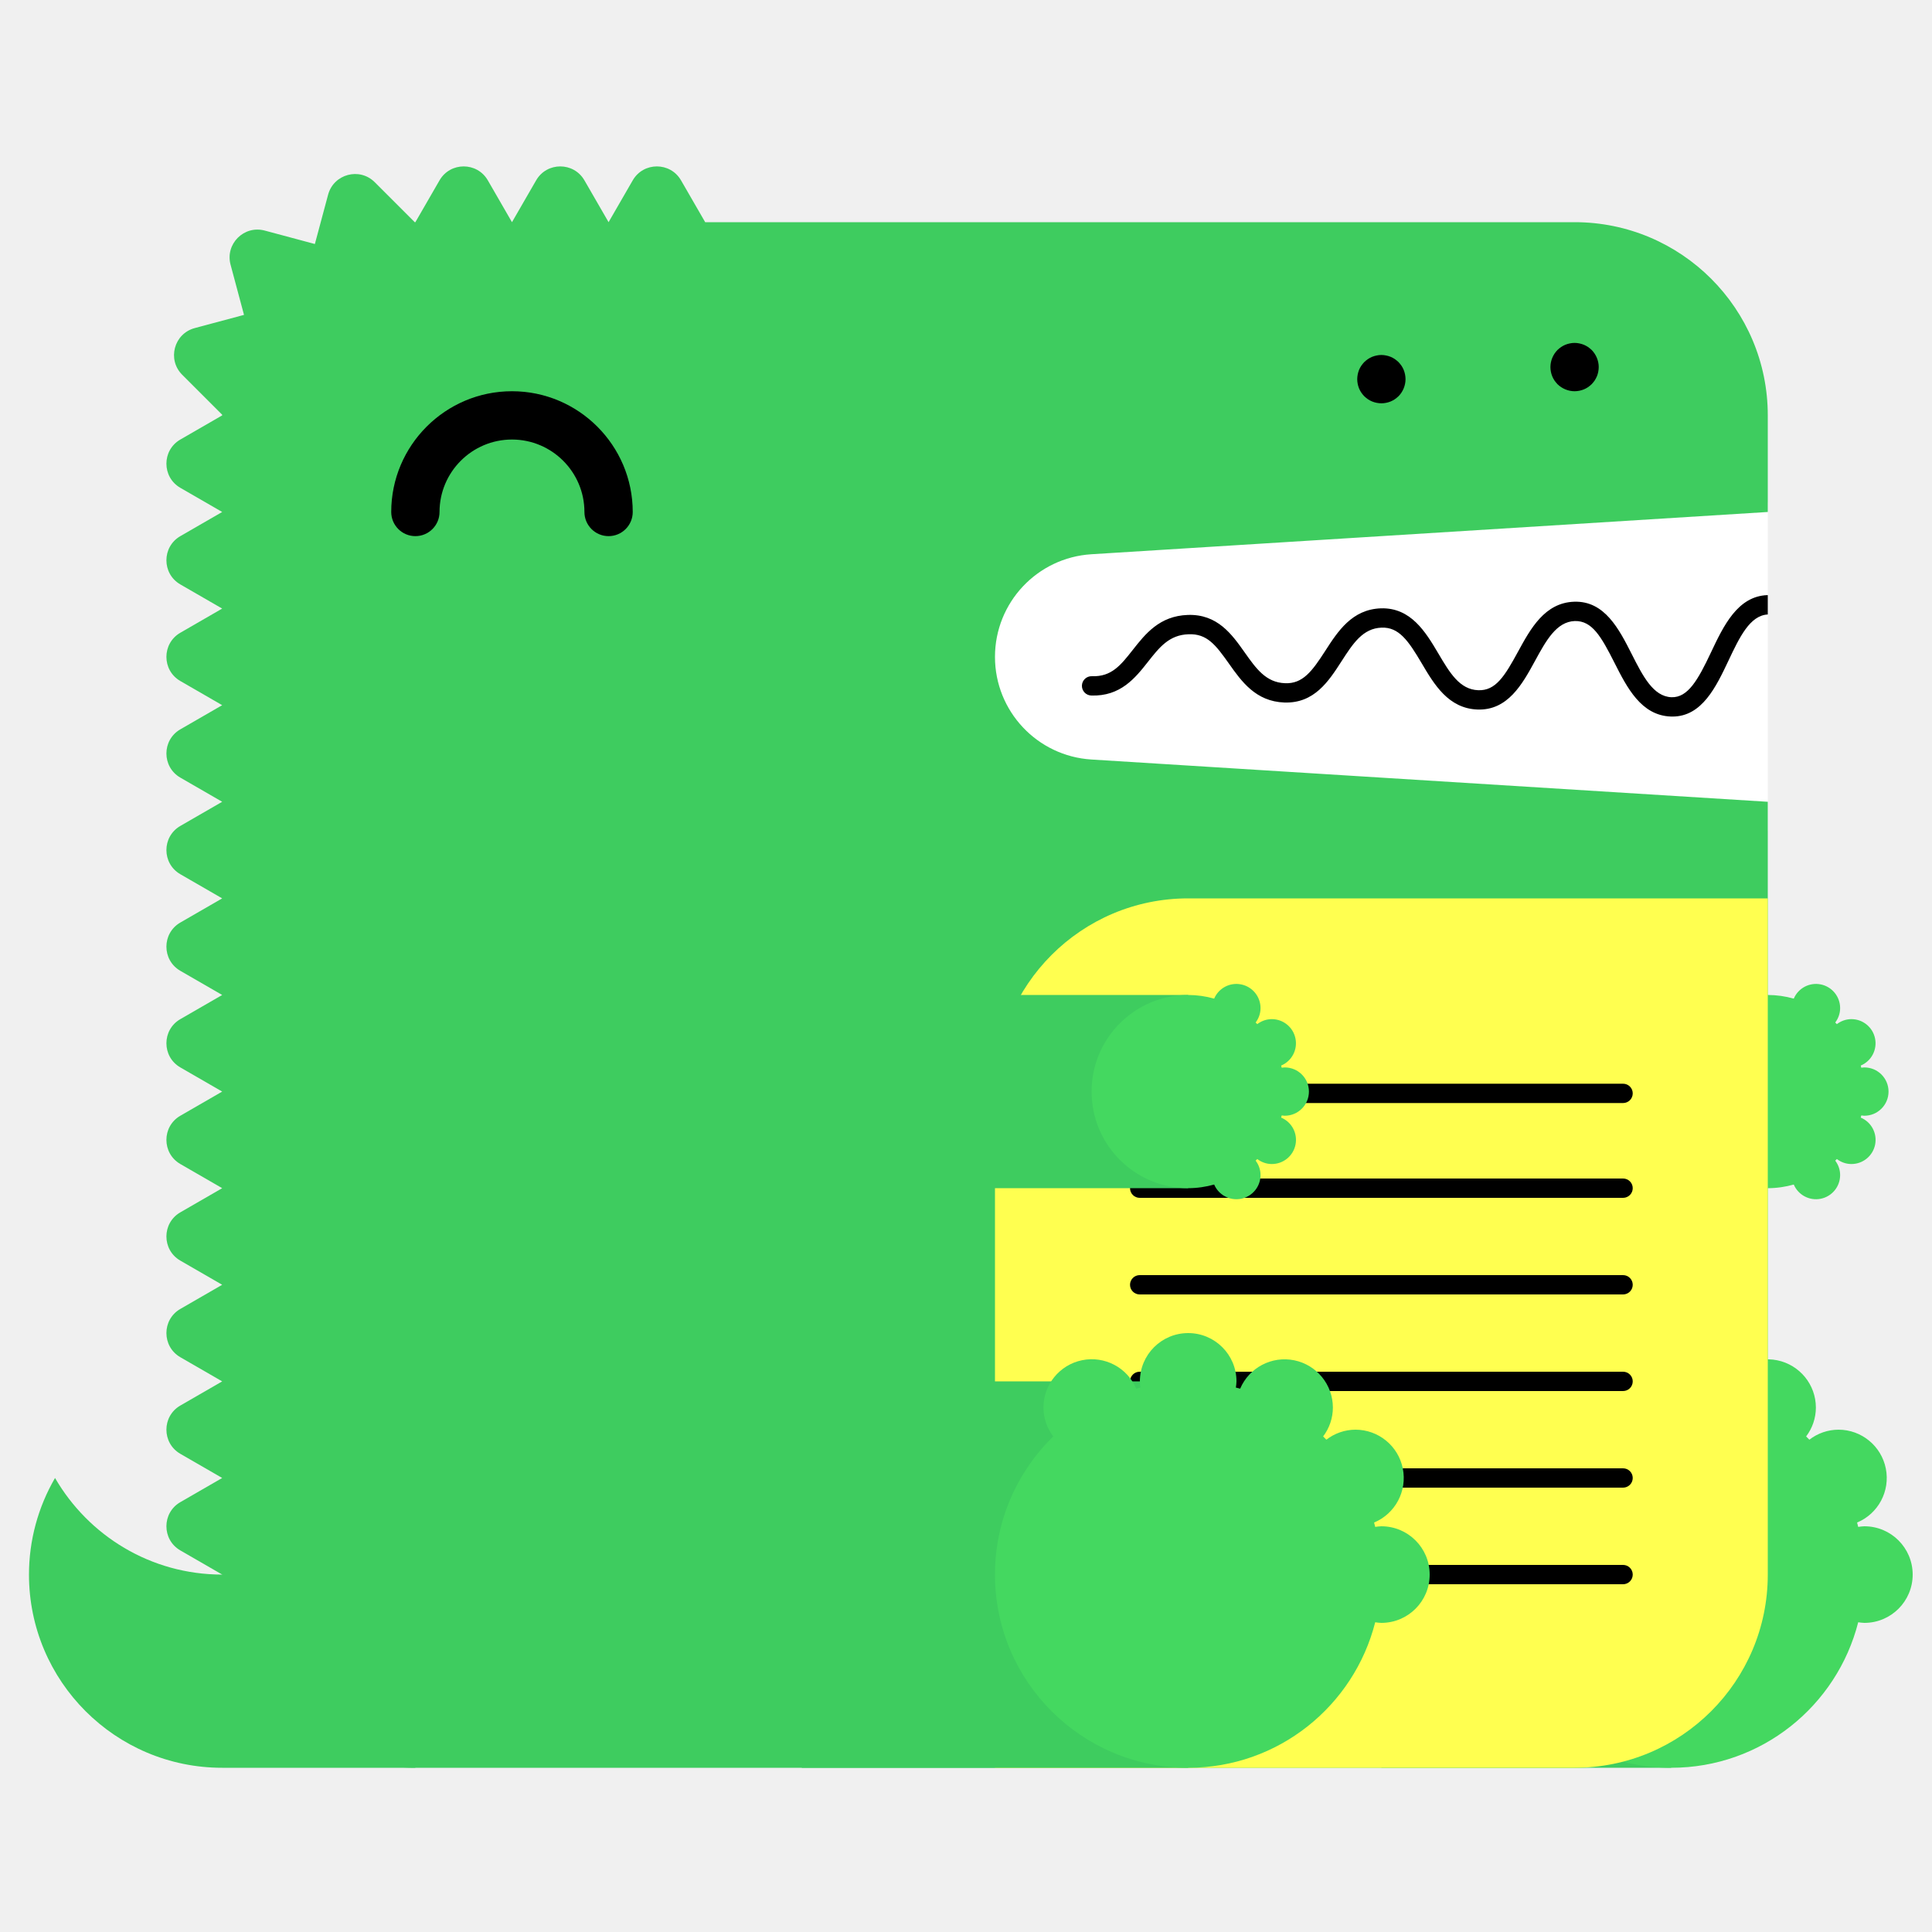
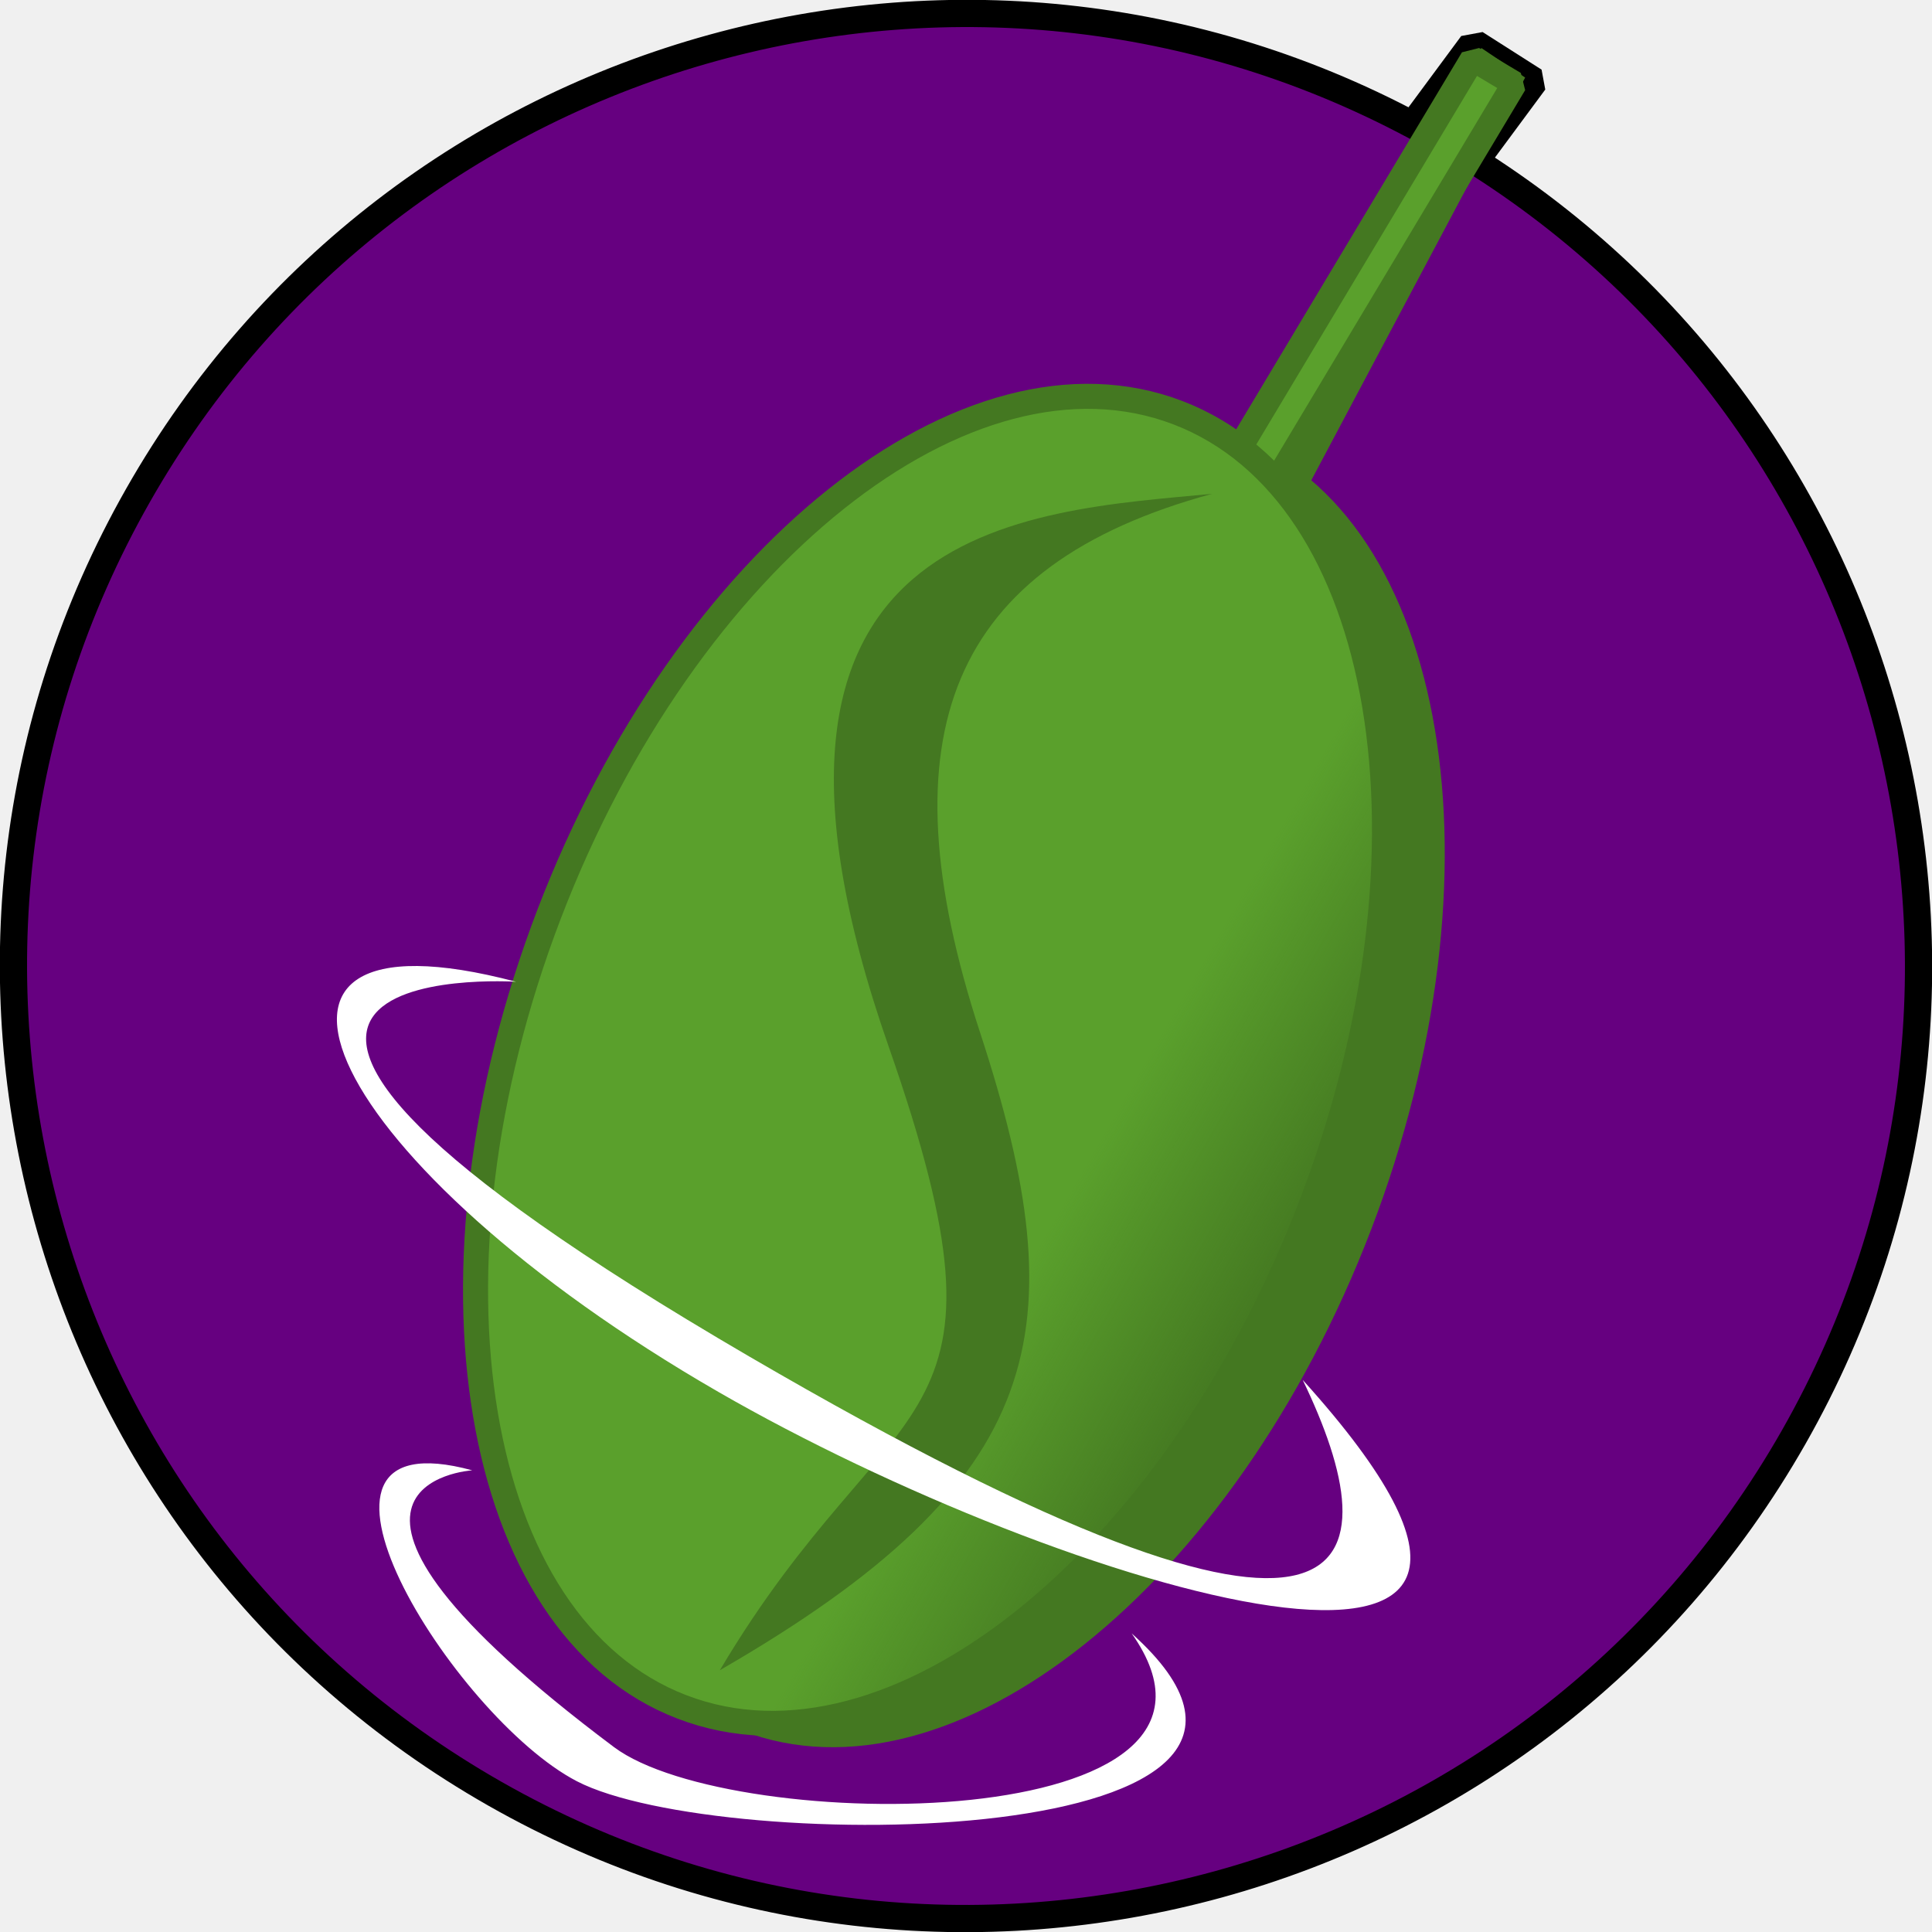
- <svg xmlns="http://www.w3.org/2000/svg" width="200" height="200" viewBox="0 0 200 200">
-   <g fill="none" fill-rule="evenodd">
-     <path fill="#FFF" d="M99 52h84v34H99z" />
-     <path d="M23 163c-7.398 0-13.843-4.027-17.303-10A19.886 19.886 0 0 0 3 163c0 11.046 8.954 20 20 20h20v-20H23z" fill="#3ECC5F" />
-     <path d="M112.98 57.376L183 53V43c0-11.046-8.954-20-20-20H73l-2.5-4.33c-1.112-1.925-3.889-1.925-5 0L63 23l-2.5-4.33c-1.111-1.925-3.889-1.925-5 0L53 23l-2.5-4.33c-1.111-1.925-3.889-1.925-5 0L43 23c-.022 0-.042.003-.065.003l-4.142-4.141c-1.57-1.571-4.252-.853-4.828 1.294l-1.369 5.104-5.192-1.392c-2.148-.575-4.111 1.389-3.535 3.536l1.39 5.193-5.102 1.367c-2.148.576-2.867 3.259-1.296 4.83l4.142 4.142c0 .021-.003.042-.003.064l-4.33 2.5c-1.925 1.111-1.925 3.889 0 5L23 53l-4.33 2.5c-1.925 1.111-1.925 3.889 0 5L23 63l-4.33 2.5c-1.925 1.111-1.925 3.889 0 5L23 73l-4.33 2.5c-1.925 1.111-1.925 3.889 0 5L23 83l-4.33 2.5c-1.925 1.111-1.925 3.889 0 5L23 93l-4.33 2.5c-1.925 1.111-1.925 3.889 0 5L23 103l-4.33 2.5c-1.925 1.111-1.925 3.889 0 5L23 113l-4.33 2.5c-1.925 1.111-1.925 3.889 0 5L23 123l-4.33 2.5c-1.925 1.111-1.925 3.889 0 5L23 133l-4.33 2.5c-1.925 1.111-1.925 3.889 0 5L23 143l-4.33 2.5c-1.925 1.111-1.925 3.889 0 5L23 153l-4.33 2.5c-1.925 1.111-1.925 3.889 0 5L23 163c0 11.046 8.954 20 20 20h120c11.046 0 20-8.954 20-20V83l-70.02-4.376A10.645 10.645 0 0 1 103 68c0-5.621 4.37-10.273 9.98-10.624" fill="#3ECC5F" />
-     <path fill="#3ECC5F" d="M143 183h30v-40h-30z" />
-     <path d="M193 158c-.219 0-.428.037-.639.064-.038-.15-.074-.301-.116-.451A5 5 0 0 0 190.32 148a4.96 4.96 0 0 0-3.016 1.036 26.531 26.531 0 0 0-.335-.336 4.955 4.955 0 0 0 1.011-2.987 5 5 0 0 0-9.599-1.959c-.148-.042-.297-.077-.445-.115.027-.211.064-.42.064-.639a5 5 0 0 0-5-5 5 5 0 0 0-5 5c0 .219.037.428.064.639-.148.038-.297.073-.445.115a4.998 4.998 0 0 0-9.599 1.959c0 1.125.384 2.151 1.011 2.987-3.717 3.632-6.031 8.693-6.031 14.3 0 11.046 8.954 20 20 20 9.339 0 17.16-6.41 19.361-15.064.211.027.42.064.639.064a5 5 0 0 0 5-5 5 5 0 0 0-5-5" fill="#44D860" />
-     <path fill="#3ECC5F" d="M153 123h30v-20h-30z" />
-     <path d="M193 115.5a2.5 2.5 0 1 0 0-5c-.109 0-.214.019-.319.032-.02-.075-.037-.15-.058-.225a2.501 2.501 0 0 0-.963-4.807c-.569 0-1.088.197-1.508.518a6.653 6.653 0 0 0-.168-.168c.314-.417.506-.931.506-1.494a2.5 2.5 0 0 0-4.8-.979A9.987 9.987 0 0 0 183 103c-5.522 0-10 4.478-10 10s4.478 10 10 10c.934 0 1.833-.138 2.69-.377a2.5 2.5 0 0 0 4.8-.979c0-.563-.192-1.077-.506-1.494.057-.055.113-.111.168-.168.42.321.939.518 1.508.518a2.5 2.5 0 0 0 .963-4.807c.021-.074.038-.15.058-.225.105.013.21.032.319.032" fill="#44D860" />
-     <path d="M63 55.5a2.5 2.5 0 0 1-2.5-2.5c0-4.136-3.364-7.5-7.5-7.5s-7.5 3.364-7.5 7.5a2.5 2.5 0 1 1-5 0c0-6.893 5.607-12.5 12.5-12.5S65.5 46.107 65.5 53a2.5 2.5 0 0 1-2.5 2.5" fill="#000" />
-     <path d="M103 183h60c11.046 0 20-8.954 20-20V93h-60c-11.046 0-20 8.954-20 20v70z" fill="#FFFF50" />
-     <path d="M168.02 124h-50.04a1 1 0 1 1 0-2h50.04a1 1 0 1 1 0 2m0 20h-50.04a1 1 0 1 1 0-2h50.04a1 1 0 1 1 0 2m0 20h-50.04a1 1 0 1 1 0-2h50.04a1 1 0 1 1 0 2m0-49.814h-50.04a1 1 0 1 1 0-2h50.04a1 1 0 1 1 0 2m0 19.814h-50.04a1 1 0 1 1 0-2h50.04a1 1 0 1 1 0 2m0 20h-50.04a1 1 0 1 1 0-2h50.04a1 1 0 1 1 0 2M183 61.611c-.012 0-.022-.006-.034-.005-3.09.105-4.552 3.196-5.842 5.923-1.346 2.85-2.387 4.703-4.093 4.647-1.889-.068-2.969-2.202-4.113-4.46-1.314-2.594-2.814-5.536-5.963-5.426-3.046.104-4.513 2.794-5.807 5.167-1.377 2.528-2.314 4.065-4.121 3.994-1.927-.07-2.951-1.805-4.136-3.813-1.321-2.236-2.848-4.75-5.936-4.664-2.994.103-4.465 2.385-5.763 4.4-1.373 2.13-2.335 3.428-4.165 3.351-1.973-.07-2.992-1.51-4.171-3.177-1.324-1.873-2.816-3.993-5.895-3.89-2.928.1-4.399 1.97-5.696 3.618-1.232 1.564-2.194 2.802-4.229 2.724a1 1 0 0 0-.072 2c3.017.101 4.545-1.8 5.872-3.487 1.177-1.496 2.193-2.787 4.193-2.855 1.926-.082 2.829 1.115 4.195 3.045 1.297 1.834 2.769 3.914 5.731 4.021 3.103.104 4.596-2.215 5.918-4.267 1.182-1.834 2.202-3.417 4.15-3.484 1.793-.067 2.769 1.35 4.145 3.681 1.297 2.197 2.766 4.686 5.787 4.796 3.125.108 4.634-2.62 5.949-5.035 1.139-2.088 2.214-4.06 4.119-4.126 1.793-.042 2.728 1.595 4.111 4.33 1.292 2.553 2.757 5.445 5.825 5.556l.169.003c3.064 0 4.518-3.075 5.805-5.794 1.139-2.41 2.217-4.68 4.067-4.773v-2z" fill="#000" />
-     <path fill="#3ECC5F" d="M83 183h40v-40H83z" />
-     <path d="M143 158c-.219 0-.428.037-.639.064-.038-.15-.074-.301-.116-.451A5 5 0 0 0 140.32 148a4.96 4.96 0 0 0-3.016 1.036 26.531 26.531 0 0 0-.335-.336 4.955 4.955 0 0 0 1.011-2.987 5 5 0 0 0-9.599-1.959c-.148-.042-.297-.077-.445-.115.027-.211.064-.42.064-.639a5 5 0 0 0-5-5 5 5 0 0 0-5 5c0 .219.037.428.064.639-.148.038-.297.073-.445.115a4.998 4.998 0 0 0-9.599 1.959c0 1.125.384 2.151 1.011 2.987-3.717 3.632-6.031 8.693-6.031 14.3 0 11.046 8.954 20 20 20 9.339 0 17.16-6.41 19.361-15.064.211.027.42.064.639.064a5 5 0 0 0 5-5 5 5 0 0 0-5-5" fill="#44D860" />
-     <path fill="#3ECC5F" d="M83 123h40v-20H83z" />
-     <path d="M133 115.5a2.5 2.5 0 1 0 0-5c-.109 0-.214.019-.319.032-.02-.075-.037-.15-.058-.225a2.501 2.501 0 0 0-.963-4.807c-.569 0-1.088.197-1.508.518a6.653 6.653 0 0 0-.168-.168c.314-.417.506-.931.506-1.494a2.5 2.5 0 0 0-4.8-.979A9.987 9.987 0 0 0 123 103c-5.522 0-10 4.478-10 10s4.478 10 10 10c.934 0 1.833-.138 2.69-.377a2.5 2.5 0 0 0 4.8-.979c0-.563-.192-1.077-.506-1.494.057-.055.113-.111.168-.168.42.321.939.518 1.508.518a2.5 2.5 0 0 0 .963-4.807c.021-.074.038-.15.058-.225.105.013.21.032.319.032" fill="#44D860" />
-     <path d="M143 41.75c-.16 0-.33-.02-.49-.05a2.52 2.52 0 0 1-.47-.14c-.15-.06-.29-.14-.431-.23-.13-.09-.259-.2-.38-.31-.109-.12-.219-.24-.309-.38s-.17-.28-.231-.43a2.619 2.619 0 0 1-.189-.96c0-.16.02-.33.05-.49.03-.16.08-.31.139-.47.061-.15.141-.29.231-.43.09-.13.2-.26.309-.38.121-.11.25-.22.38-.31.141-.09.281-.17.431-.23.149-.06.31-.11.47-.14.32-.07.65-.07.98 0 .159.03.32.08.47.14.149.06.29.14.43.23.13.09.259.2.38.31.11.12.22.25.31.38.09.14.17.28.23.43.06.16.11.31.14.47.029.16.05.33.05.49 0 .66-.271 1.31-.73 1.77-.121.11-.25.22-.38.31-.14.09-.281.17-.43.23a2.565 2.565 0 0 1-.96.19m20-1.25c-.66 0-1.3-.27-1.771-.73a3.802 3.802 0 0 1-.309-.38c-.09-.14-.17-.28-.231-.43a2.619 2.619 0 0 1-.189-.96c0-.66.27-1.3.729-1.77.121-.11.25-.22.38-.31.141-.09.281-.17.431-.23.149-.06.31-.11.47-.14.32-.07.66-.07.98 0 .159.03.32.08.47.14.149.06.29.14.43.23.13.09.259.2.38.31.459.47.73 1.11.73 1.77 0 .16-.021.33-.05.49-.03.16-.08.32-.14.47-.07.15-.14.29-.23.43-.09.13-.2.26-.31.38-.121.11-.25.22-.38.31-.14.09-.281.17-.43.23a2.565 2.565 0 0 1-.96.19" fill="#000" />
+ <svg xmlns="http://www.w3.org/2000/svg" xmlns:xlink="http://www.w3.org/1999/xlink" width="1080" height="1080" viewBox="0 0 1080 1080" version="1.1" id="svg1">
+   <defs id="defs1">
+     <linearGradient id="linearGradient28">
+       <stop style="stop-color:#5aa02c;stop-opacity:1;" offset="0.723" id="stop28" />
+       <stop style="stop-color:#5aa02c;stop-opacity:0;" offset="1" id="stop29" />
+     </linearGradient>
+     <linearGradient id="swatch17">
+       <stop style="stop-color:#5aa02c;stop-opacity:1;" offset="0" id="stop17" />
+     </linearGradient>
+     <linearGradient xlink:href="#linearGradient28" id="linearGradient29" x1="465.346" y1="330.504" x2="929.533" y2="404.024" gradientUnits="userSpaceOnUse" />
+   </defs>
+   <g id="layer4">
+     <rect style="fill:#000000;fill-opacity:1;stroke:#000000;stroke-width:16.61;stroke-linejoin:bevel;stroke-dasharray:none;stroke-dashoffset:0;stroke-opacity:1;paint-order:markers fill stroke" id="rect33" width="39.09" height="152.234" x="678.569" y="-423.037" transform="matrix(0.8433141,0.537421,-0.5947372,0.8039202,0,0)" />
+     <path style="fill:#660080;fill-opacity:1;stroke:#000000;stroke-width:15.215;stroke-linejoin:bevel;stroke-dasharray:none;stroke-dashoffset:0;stroke-opacity:1;paint-order:markers fill stroke" id="path26" d="M 803.541,77.412 A 532.392,532.392 0 0 1 1002.684,803.372 532.392,532.392 0 0 1 276.797,1002.78 532.392,532.392 0 0 1 77.124,276.966 532.392,532.392 0 0 1 802.865,77.028 L 540,540 Z" />
+   </g>
+   <g id="layer2">
+     <ellipse style="fill:#447821;stroke:#000000;stroke-width:0;stroke-linejoin:bevel;paint-order:markers fill stroke" id="path2-3" ry="387.391" rx="227.986" cy="367.666" cx="733.658" transform="rotate(20.96205)" />
+   </g>
+   <g id="layer1" />
+   <g id="layer3">
+     <rect style="fill:#447821;stroke:#000000;stroke-width:0;stroke-linejoin:bevel;paint-order:markers fill stroke" id="rect2-1" width="29.545" height="487.4" x="748.116" y="-443.637" transform="matrix(0.8287651,0.5595967,-0.4690105,0.8831926,0,0)" />
+     <rect style="fill:#5aa02c;stroke:#447821;stroke-width:14;stroke-linejoin:bevel;stroke-dasharray:none;stroke-opacity:1;paint-order:markers fill stroke;fill-opacity:1" id="rect2" width="27.185" height="423.844" x="723.162" y="-394.764" transform="rotate(30.91339)" />
+     <ellipse style="fill:url(#linearGradient29);fill-opacity:1;stroke:#447821;stroke-width:14;stroke-linejoin:bevel;stroke-dasharray:none;stroke-opacity:1;paint-order:markers fill stroke" id="path2" ry="387.391" rx="227.986" cy="367.264" cx="697.44" transform="rotate(20.96205)" />
+     <path style="fill:#447821;fill-opacity:1;stroke:none;stroke-width:13.532;stroke-linejoin:bevel;stroke-dasharray:none;stroke-opacity:1;paint-order:markers fill stroke" d="M 677.601,276.047 C 530.843,315.911 493.241,410.278 547.866,577.168 602.492,744.058 586.204,827.547 402.399,933.667 499.387,770.272 574.541,807.529 496.766,585.032 394.009,291.071 574.235,285.988 677.601,276.047 Z" id="path23" />
+     <path style="fill:#ffffff;fill-opacity:1;stroke:none;stroke-width:13.532;stroke-linejoin:bevel;stroke-dasharray:none;stroke-opacity:1;paint-order:markers fill stroke" d="M 288.46,548.805 C 110.519,501.849 182.987,652.043 401.577,778.084 592.813,888.353 924.874,988.93 728.216,771.372 777.644,873.935 771.885,964.047 418.877,758.313 30.868,532.18 288.46,548.805 288.46,548.805 Z" id="path25" />
+     <path style="fill:#ffffff;fill-opacity:1;stroke:none;stroke-width:12.443;stroke-linejoin:bevel;stroke-dasharray:none;stroke-opacity:1;paint-order:markers fill stroke" d="m 263.987,821.919 c -116.407,-31.678 -10.446,138.059 58.496,173.812 79.915,41.443 446.696,39.83 310.125,-82.649 80.249,113.854 -223.406,113.016 -289.403,63.55 C 146.405,829.127 263.987,821.919 263.987,821.919 Z" id="path24" />
  </g>
</svg>
